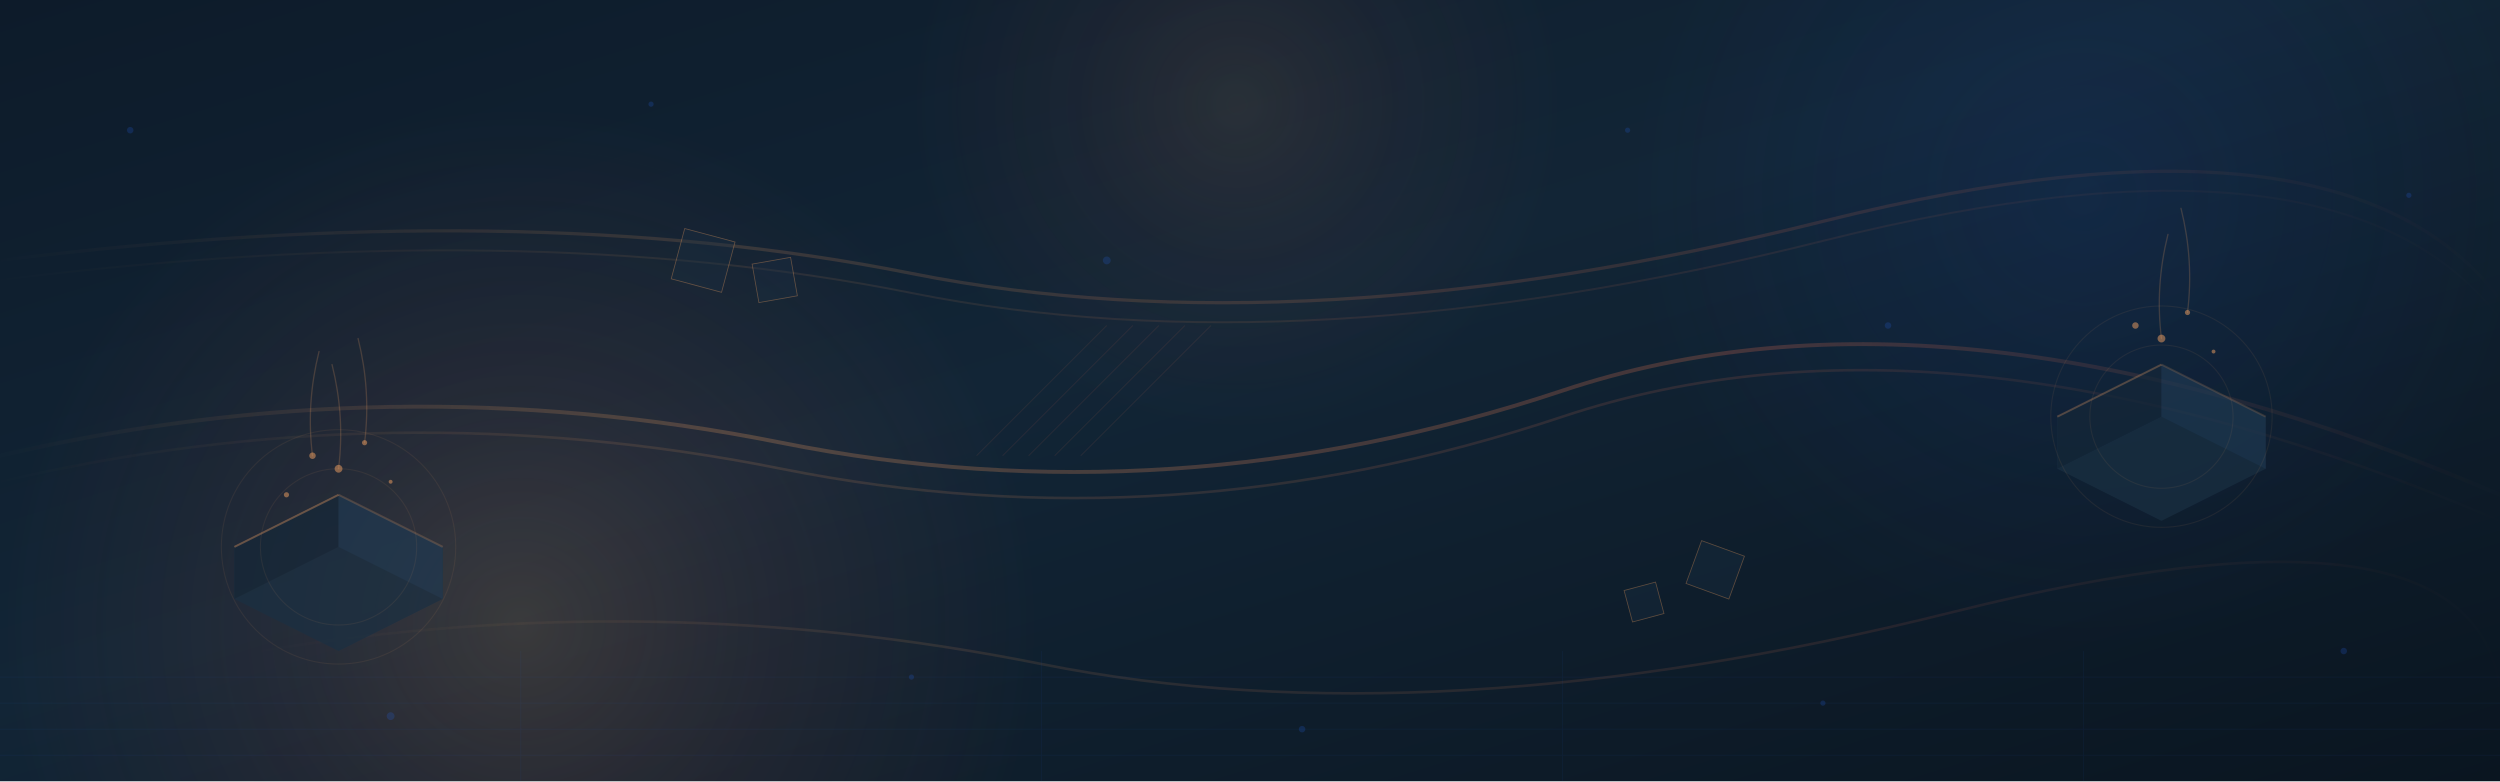
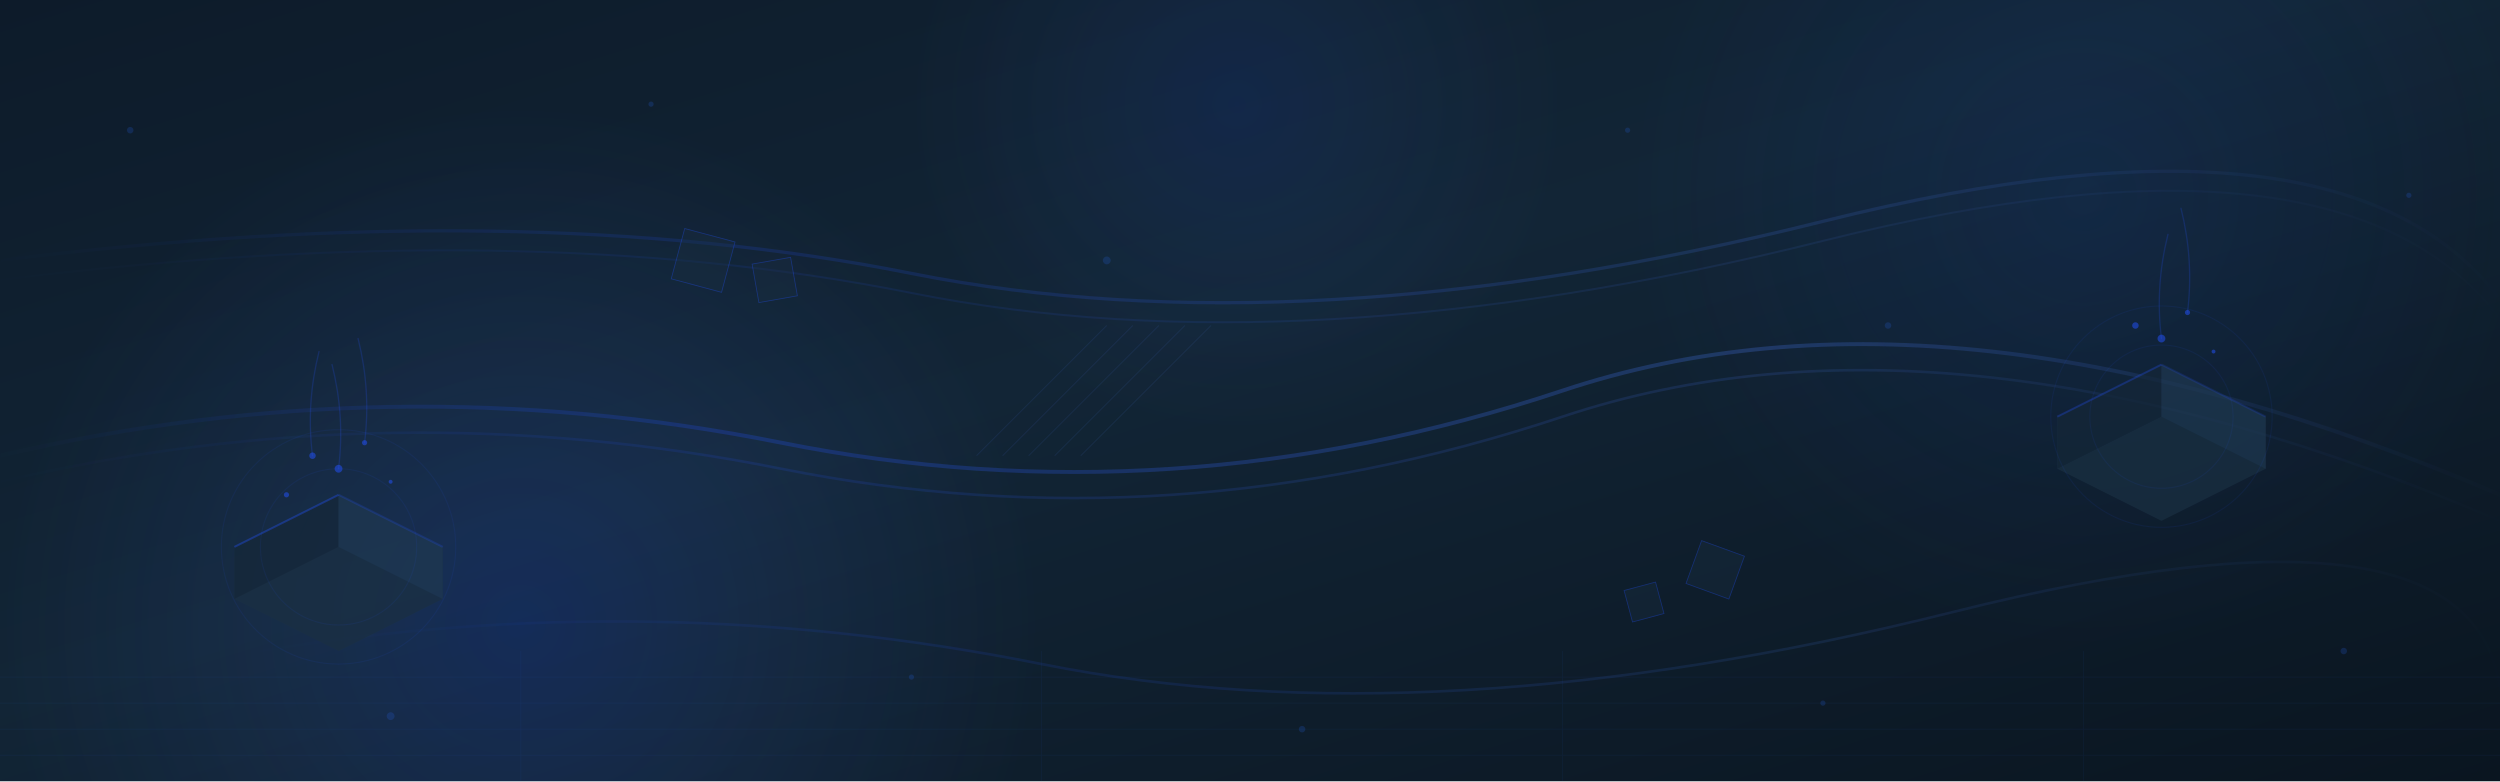
<svg xmlns="http://www.w3.org/2000/svg" viewBox="0 0 1920 600" preserveAspectRatio="xMidYMid slice">
  <defs>
    <linearGradient id="fr-bg" x1="0%" y1="0%" x2="100%" y2="100%">
      <stop offset="0%" stop-color="#0d1b2a" />
      <stop offset="45%" stop-color="#122536" />
      <stop offset="100%" stop-color="#0a1520" />
    </linearGradient>
    <radialGradient id="fr-amber" cx="50%" cy="50%" r="50%">
-       <stop offset="0%" stop-color="#f4a261" stop-opacity="0.18" />
-       <stop offset="50%" stop-color="#e76f51" stop-opacity="0.08" />
-       <stop offset="100%" stop-color="#e76f51" stop-opacity="0" />
+       <stop offset="0%" stop-color="#2251ff" stop-opacity="0.18" />
+       <stop offset="50%" stop-color="#4d7fff" stop-opacity="0.08" />
+       <stop offset="100%" stop-color="#4d7fff" stop-opacity="0" />
    </radialGradient>
    <radialGradient id="fr-blue" cx="50%" cy="50%" r="50%">
      <stop offset="0%" stop-color="#2563eb" stop-opacity="0.1" />
      <stop offset="100%" stop-color="#2563eb" stop-opacity="0" />
    </radialGradient>
    <linearGradient id="fr-stream" x1="0%" y1="0%" x2="100%" y2="0%">
-       <stop offset="0%" stop-color="#f4a261" stop-opacity="0" />
-       <stop offset="30%" stop-color="#f4a261" stop-opacity="0.4" />
-       <stop offset="70%" stop-color="#e76f51" stop-opacity="0.4" />
-       <stop offset="100%" stop-color="#e76f51" stop-opacity="0" />
+       <stop offset="0%" stop-color="#2251ff" stop-opacity="0" />
+       <stop offset="30%" stop-color="#2251ff" stop-opacity="0.4" />
+       <stop offset="70%" stop-color="#4d7fff" stop-opacity="0.4" />
+       <stop offset="100%" stop-color="#4d7fff" stop-opacity="0" />
    </linearGradient>
    <radialGradient id="fr-hammer" cx="50%" cy="50%" r="50%">
-       <stop offset="0%" stop-color="#f4a261" stop-opacity="0.25" />
-       <stop offset="100%" stop-color="#f4a261" stop-opacity="0" />
+       <stop offset="0%" stop-color="#2251ff" stop-opacity="0.25" />
+       <stop offset="100%" stop-color="#2251ff" stop-opacity="0" />
    </radialGradient>
  </defs>
  <rect width="1920" height="600" fill="url(#fr-bg)" />
  <circle cx="400" cy="480" r="400" fill="url(#fr-amber)" />
  <circle cx="1600" cy="150" r="350" fill="url(#fr-blue)" />
  <circle cx="950" cy="80" r="250" fill="url(#fr-amber)" opacity="0.6" />
  <g fill="none" stroke-linecap="round">
    <path d="M 0 350 Q 300 280 600 340 T 1200 300 T 1920 380" stroke="url(#fr-stream)" stroke-width="3" opacity="0.6" />
    <path d="M 0 370 Q 300 300 600 360 T 1200 320 T 1920 400" stroke="url(#fr-stream)" stroke-width="2" opacity="0.35" />
    <path d="M 0 200 Q 400 150 700 210 T 1400 170 T 1920 230" stroke="url(#fr-stream)" stroke-width="2.5" opacity="0.4" />
    <path d="M 0 215 Q 400 165 700 225 T 1400 185 T 1920 245" stroke="url(#fr-stream)" stroke-width="1.5" opacity="0.25" />
    <path d="M 200 500 Q 500 450 800 510 T 1500 470 T 1920 530" stroke="url(#fr-stream)" stroke-width="2" opacity="0.3" />
  </g>
  <g opacity="0.7">
    <polygon points="180,420 260,380 340,420 340,460 260,500 180,460" fill="#1a2f42" />
    <polygon points="180,420 260,380 260,420 180,460" fill="#142638" />
    <polygon points="260,380 340,420 340,460 260,420" fill="#1e3850" />
-     <line x1="180" y1="420" x2="260" y2="380" stroke="#f4a261" stroke-width="1.5" opacity="0.5" />
-     <line x1="260" y1="380" x2="340" y2="420" stroke="#f4a261" stroke-width="1.5" opacity="0.3" />
+     <line x1="180" y1="420" x2="260" y2="380" stroke="#2251ff" stroke-width="1.5" opacity="0.5" />
+     <line x1="260" y1="380" x2="340" y2="420" stroke="#2251ff" stroke-width="1.5" opacity="0.3" />
    <polygon points="1580,320 1660,280 1740,320 1740,360 1660,400 1580,360" fill="#1a2f42" />
    <polygon points="1580,320 1660,280 1660,320 1580,360" fill="#142638" />
    <polygon points="1660,280 1740,320 1740,360 1660,320" fill="#1e3850" />
-     <line x1="1580" y1="320" x2="1660" y2="280" stroke="#f4a261" stroke-width="1.5" opacity="0.4" />
-     <line x1="1660" y1="280" x2="1740" y2="320" stroke="#f4a261" stroke-width="1.5" opacity="0.25" />
+     <line x1="1580" y1="320" x2="1660" y2="280" stroke="#2251ff" stroke-width="1.5" opacity="0.4" />
+     <line x1="1660" y1="280" x2="1740" y2="320" stroke="#2251ff" stroke-width="1.5" opacity="0.25" />
  </g>
-   <g fill="#f4a261" opacity="0.5">
+   <g fill="#2251ff" opacity="0.5">
    <circle cx="260" cy="360" r="3" />
    <circle cx="280" cy="340" r="2" />
    <circle cx="240" cy="350" r="2.5" />
    <circle cx="300" cy="370" r="1.5" />
    <circle cx="220" cy="380" r="2" />
    <circle cx="1660" cy="260" r="3" />
    <circle cx="1680" cy="240" r="2" />
    <circle cx="1640" cy="250" r="2.5" />
    <circle cx="1700" cy="270" r="1.5" />
  </g>
-   <g stroke="#f4a261" stroke-width="1" fill="none" opacity="0.2" stroke-linecap="round">
+   <g stroke="#2251ff" stroke-width="1" fill="none" opacity="0.2" stroke-linecap="round">
    <path d="M 260 360 Q 265 320 255 280" />
    <path d="M 280 340 Q 285 300 275 260" />
    <path d="M 240 350 Q 235 310 245 270" />
    <path d="M 1660 260 Q 1655 220 1665 180" />
    <path d="M 1680 240 Q 1685 200 1675 160" />
  </g>
-   <g fill="#1a2f42" stroke="#f4a261" stroke-width="0.6" opacity="0.35">
+   <g fill="#1a2f42" stroke="#2251ff" stroke-width="0.6" opacity="0.35">
    <rect x="520" y="180" width="40" height="40" transform="rotate(15 540 200)" />
    <rect x="580" y="200" width="30" height="30" transform="rotate(-10 595 215)" />
    <rect x="1300" y="420" width="35" height="35" transform="rotate(20 1317 437)" />
    <rect x="1250" y="450" width="25" height="25" transform="rotate(-15 1262 462)" />
  </g>
  <g stroke="#2563eb" stroke-width="0.5" fill="none" opacity="0.08">
    <line x1="0" y1="520" x2="1920" y2="520" />
    <line x1="0" y1="540" x2="1920" y2="540" />
    <line x1="0" y1="560" x2="1920" y2="560" />
    <line x1="0" y1="580" x2="1920" y2="580" />
    <line x1="400" y1="500" x2="400" y2="600" />
    <line x1="800" y1="500" x2="800" y2="600" />
    <line x1="1200" y1="500" x2="1200" y2="600" />
    <line x1="1600" y1="500" x2="1600" y2="600" />
  </g>
-   <g fill="none" stroke="#f4a261" stroke-width="0.8" opacity="0.08">
+   <g fill="none" stroke="#2251ff" stroke-width="0.8" opacity="0.08">
    <circle cx="260" cy="420" r="60" />
    <circle cx="260" cy="420" r="90" />
    <circle cx="1660" cy="320" r="55" />
    <circle cx="1660" cy="320" r="85" />
  </g>
  <g fill="#2563eb" opacity="0.2">
    <circle cx="100" cy="100" r="2.5" />
    <circle cx="500" cy="80" r="2" />
    <circle cx="850" cy="200" r="3" />
    <circle cx="1250" cy="100" r="2" />
    <circle cx="1450" cy="250" r="2.5" />
    <circle cx="1850" cy="150" r="2" />
    <circle cx="300" cy="550" r="3" />
    <circle cx="700" cy="520" r="2" />
    <circle cx="1000" cy="560" r="2.5" />
    <circle cx="1400" cy="540" r="2" />
    <circle cx="1800" cy="500" r="2.5" />
  </g>
-   <g stroke="#e76f51" stroke-width="0.7" fill="none" opacity="0.1">
+   <g stroke="#4d7fff" stroke-width="0.7" fill="none" opacity="0.1">
    <line x1="750" y1="350" x2="850" y2="250" />
    <line x1="770" y1="350" x2="870" y2="250" />
    <line x1="790" y1="350" x2="890" y2="250" />
    <line x1="810" y1="350" x2="910" y2="250" />
    <line x1="830" y1="350" x2="930" y2="250" />
  </g>
</svg>
